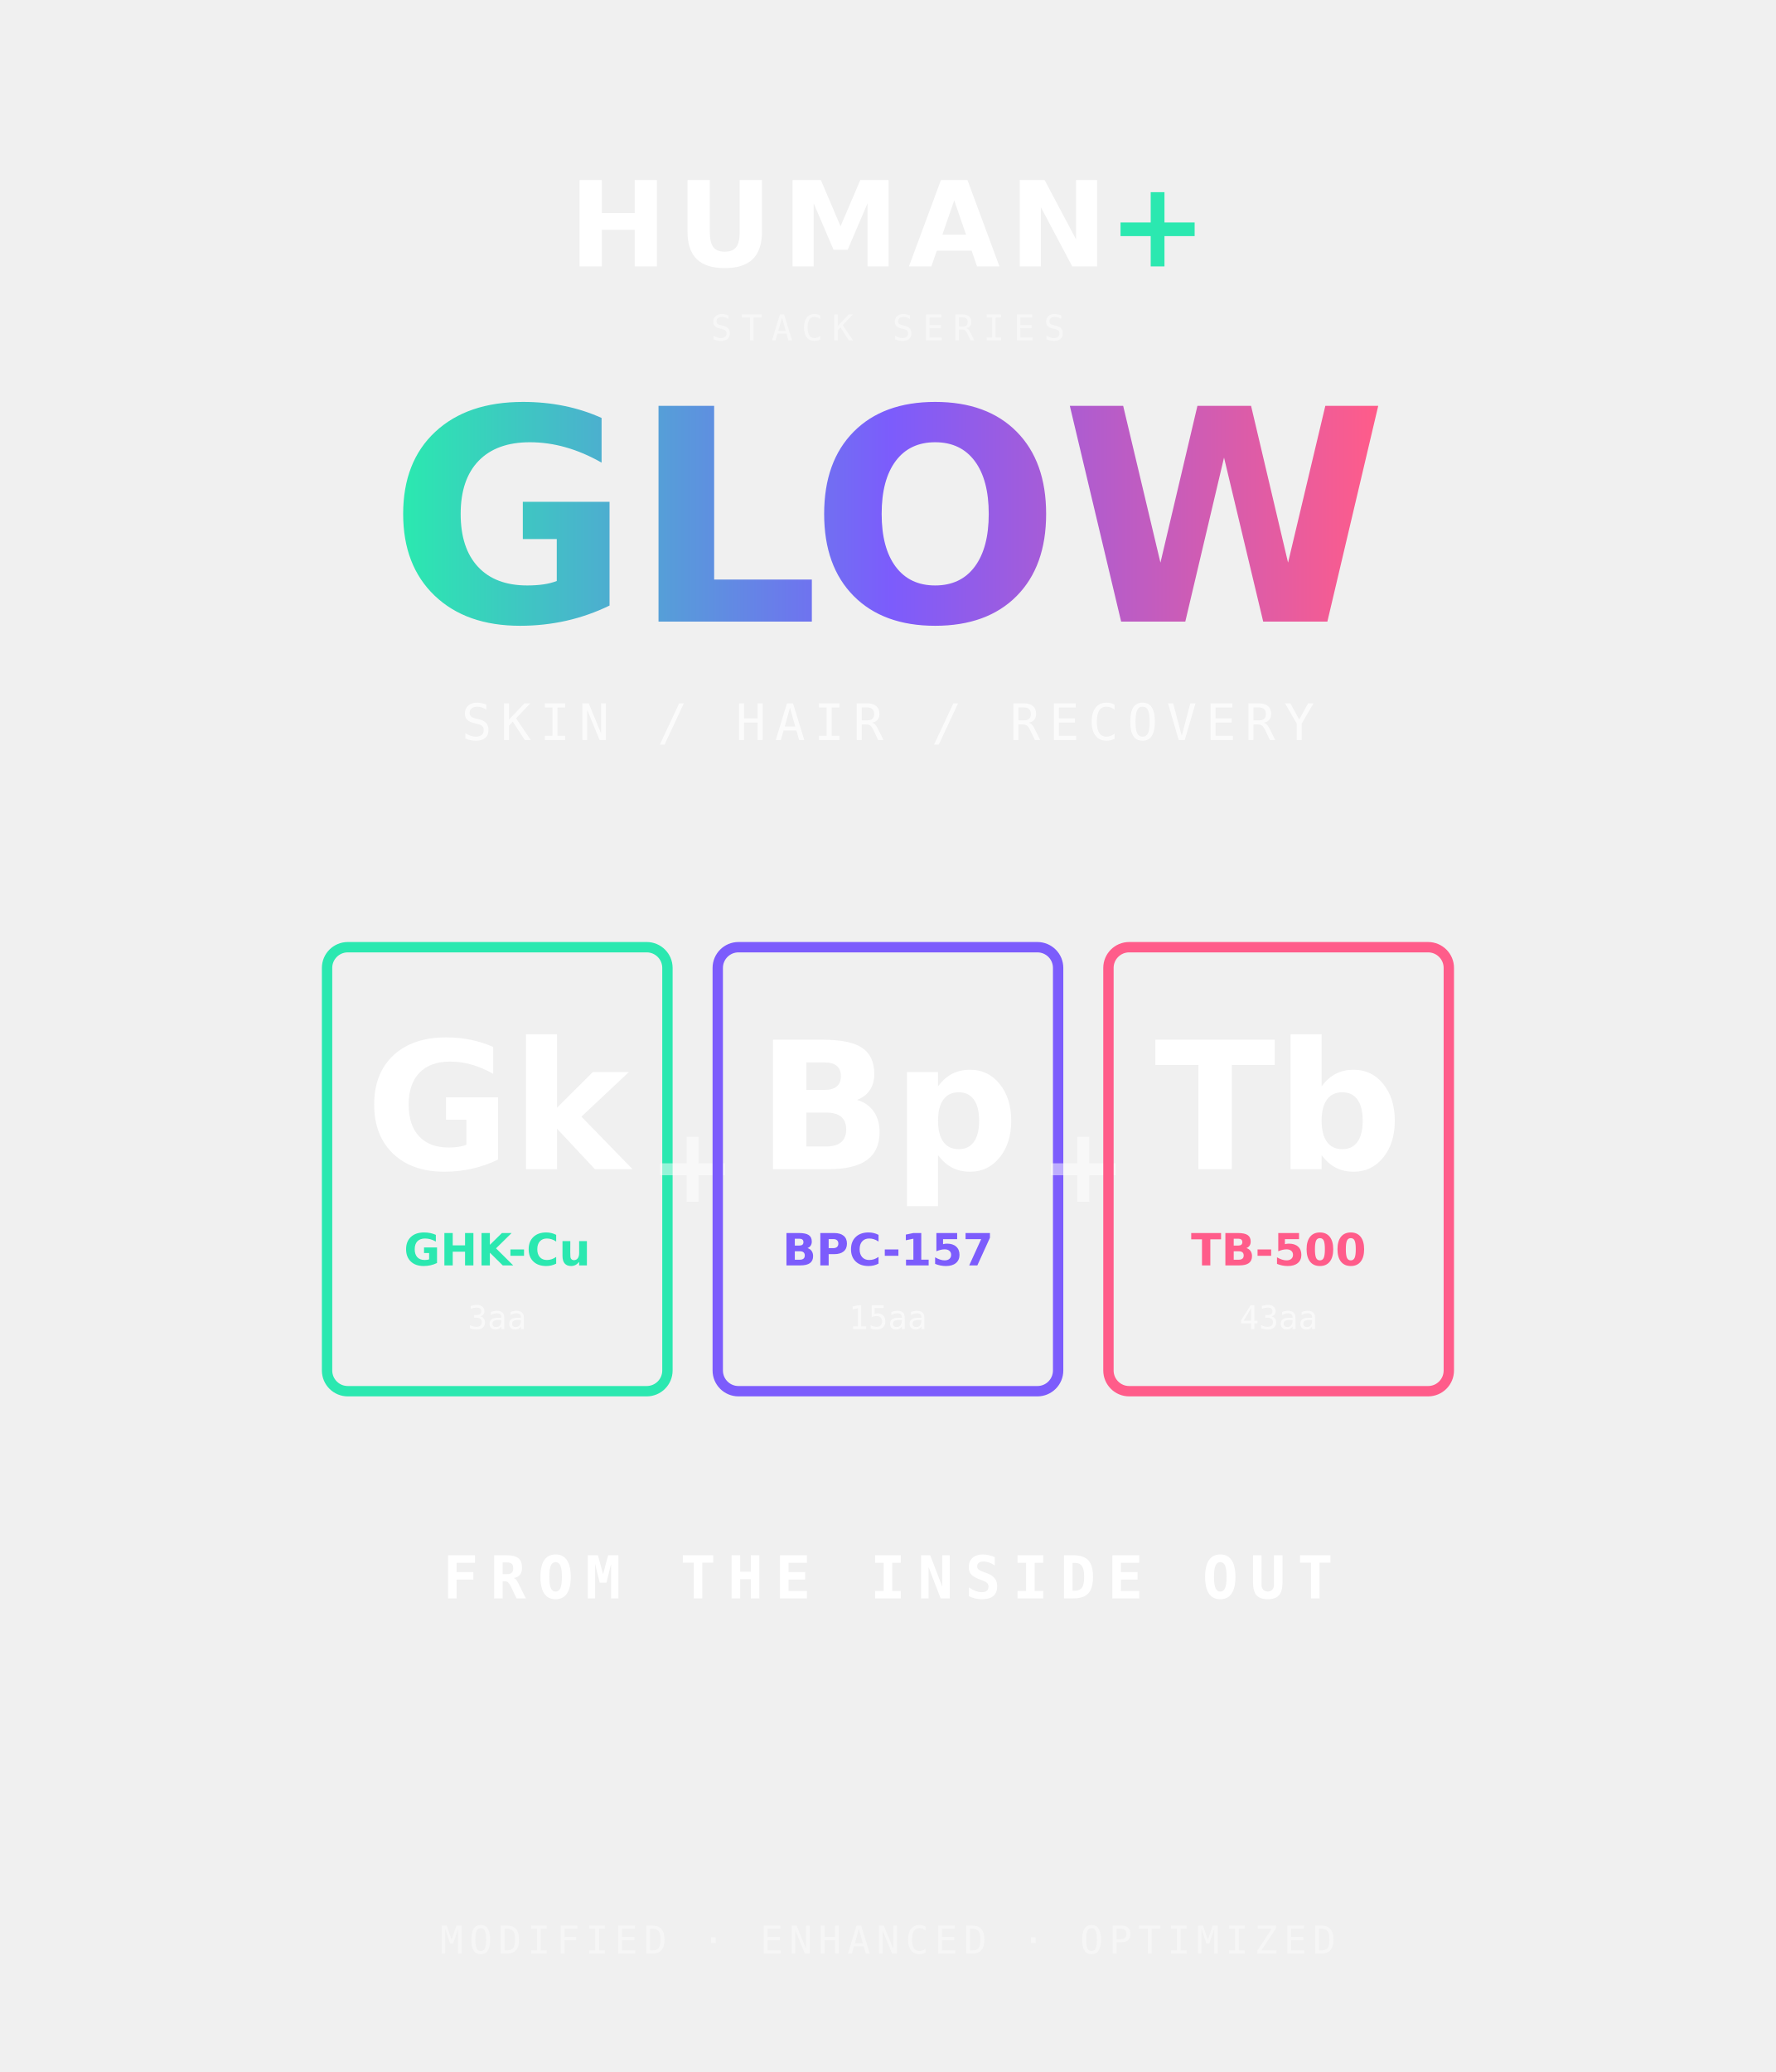
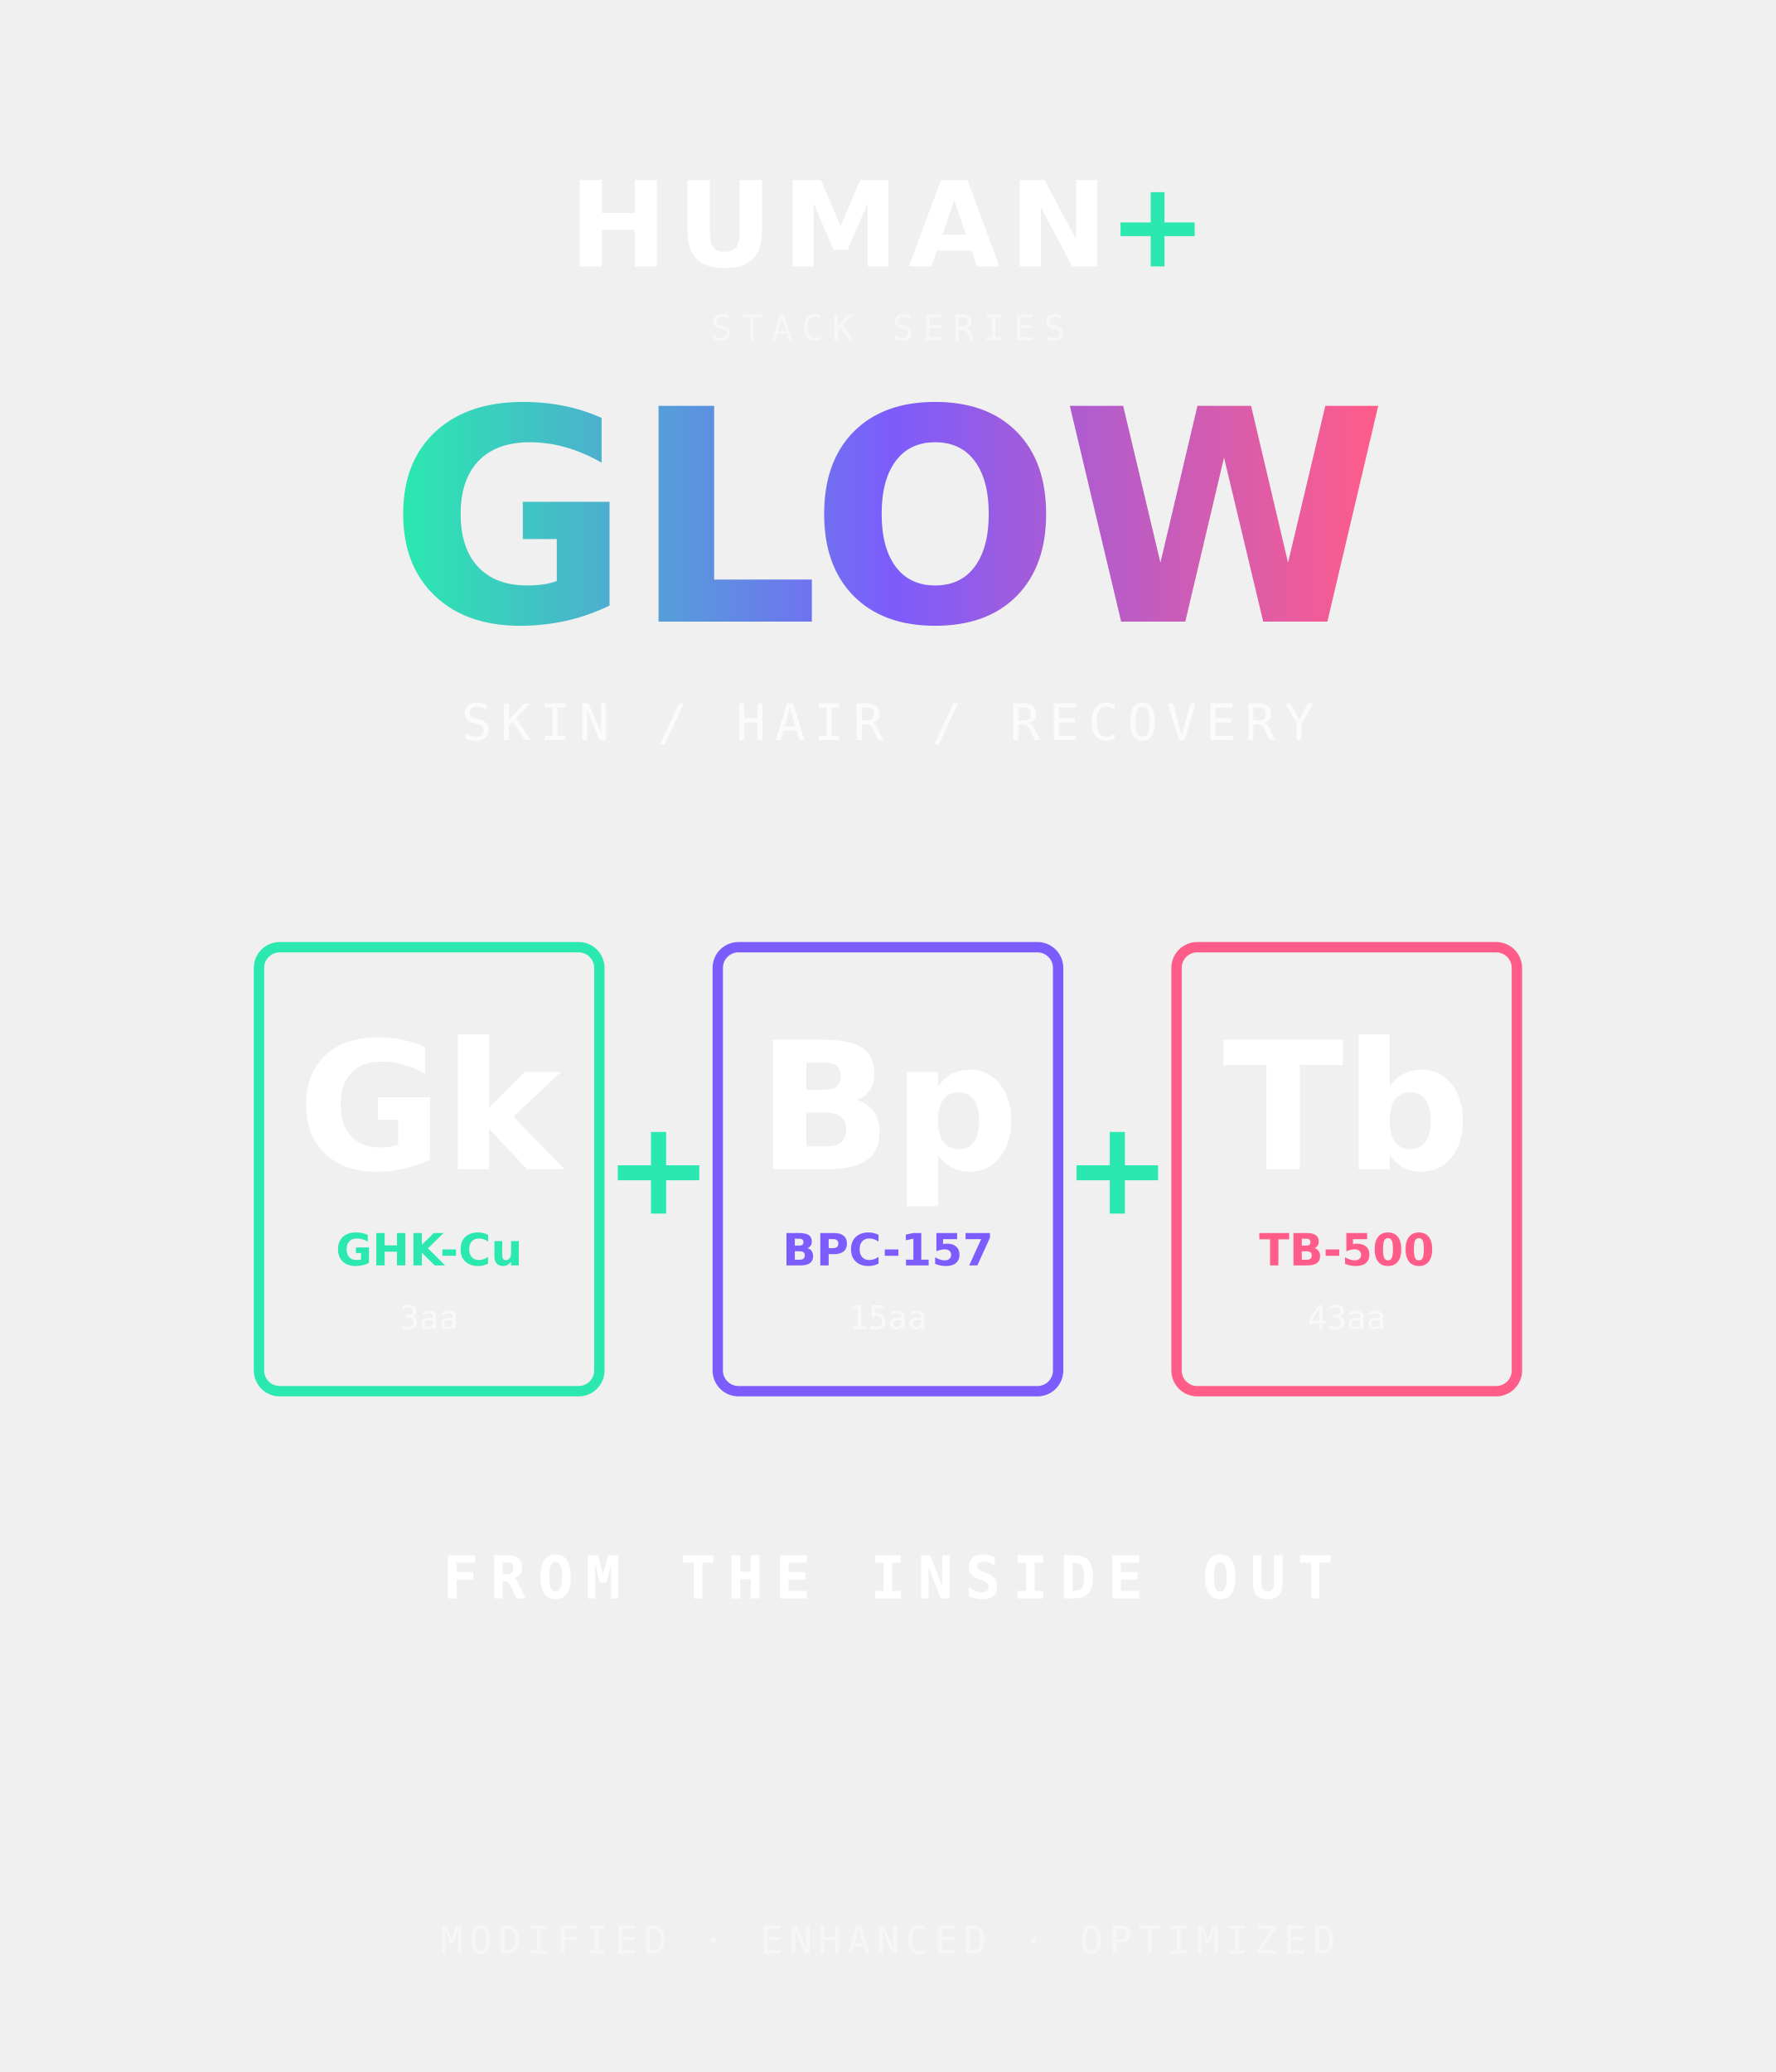
<svg xmlns="http://www.w3.org/2000/svg" viewBox="0 0 1200 1400" width="1200" height="1400">
  <defs>
    <linearGradient id="g" x1="0" y1="0" x2="1" y2="0">
      <stop offset="0%" stop-color="#2BE8B0" />
      <stop offset="50%" stop-color="#7C5CFC" />
      <stop offset="100%" stop-color="#FF5C8A" />
    </linearGradient>
  </defs>
  <text x="600" y="180" font-family="DejaVu Sans, Liberation Sans, Arial, sans-serif" font-size="80" font-weight="800" text-anchor="middle" letter-spacing="6" fill="#FFFFFF">HUMAN<tspan fill="#2BE8B0">+</tspan>
  </text>
  <text x="600" y="230" font-family="DejaVu Sans Mono, Liberation Mono, monospace" font-size="24" text-anchor="middle" letter-spacing="6" fill="#FFFFFF" fill-opacity="0.45">STACK SERIES</text>
  <text x="600" y="420" font-family="DejaVu Sans, Liberation Sans, Arial, sans-serif" font-size="200" font-weight="800" text-anchor="middle" fill="url(#g)">GLOW</text>
  <text x="600" y="500" font-family="DejaVu Sans Mono, Liberation Mono, monospace" font-size="34" letter-spacing="6" text-anchor="middle" fill="#FFFFFF" fill-opacity="0.75">SKIN / HAIR / RECOVERY</text>
-   <rect x="221.0" y="640" width="230" height="300" rx="14" fill="none" stroke="#2BE8B0" stroke-width="7" />
-   <text x="336.0" y="790" font-family="DejaVu Sans, Liberation Sans, Arial, sans-serif" font-size="120" font-weight="800" text-anchor="middle" fill="#FFFFFF">Gk</text>
-   <text x="336.0" y="855" font-family="DejaVu Sans, Liberation Sans, Arial, sans-serif" font-size="30" font-weight="700" text-anchor="middle" fill="#2BE8B0">GHK-Cu</text>
-   <text x="336.0" y="898" font-family="DejaVu Sans Mono, Liberation Mono, monospace" font-size="22" text-anchor="middle" fill="#FFFFFF" fill-opacity="0.6">3aa</text>
-   <text x="468.0" y="812.0" font-family="DejaVu Sans, Liberation Sans, Arial, sans-serif" font-size="70" font-weight="800" text-anchor="middle" fill="#FFFFFF" fill-opacity="0.5">+</text>
+   <rect x="175.0" y="640" width="230" height="300" rx="14" fill="none" stroke="#2BE8B0" stroke-width="7" />
+   <text x="290.0" y="790" font-family="DejaVu Sans, Liberation Sans, Arial, sans-serif" font-size="120" font-weight="800" text-anchor="middle" fill="#FFFFFF">Gk</text>
+   <text x="290.0" y="855" font-family="DejaVu Sans, Liberation Sans, Arial, sans-serif" font-size="30" font-weight="700" text-anchor="middle" fill="#2BE8B0">GHK-Cu</text>
+   <text x="290.0" y="898" font-family="DejaVu Sans Mono, Liberation Mono, monospace" font-size="22" text-anchor="middle" fill="#FFFFFF" fill-opacity="0.6">3aa</text>
+   <text x="445.0" y="820.0" font-family="DejaVu Sans, Liberation Sans, Arial, sans-serif" font-size="88" font-weight="800" text-anchor="middle" fill="#2BE8B0">+</text>
  <rect x="485.0" y="640" width="230" height="300" rx="14" fill="none" stroke="#7C5CFC" stroke-width="7" />
  <text x="600.0" y="790" font-family="DejaVu Sans, Liberation Sans, Arial, sans-serif" font-size="120" font-weight="800" text-anchor="middle" fill="#FFFFFF">Bp</text>
  <text x="600.0" y="855" font-family="DejaVu Sans, Liberation Sans, Arial, sans-serif" font-size="30" font-weight="700" text-anchor="middle" fill="#7C5CFC">BPC-157</text>
  <text x="600.0" y="898" font-family="DejaVu Sans Mono, Liberation Mono, monospace" font-size="22" text-anchor="middle" fill="#FFFFFF" fill-opacity="0.6">15aa</text>
-   <text x="732.0" y="812.0" font-family="DejaVu Sans, Liberation Sans, Arial, sans-serif" font-size="70" font-weight="800" text-anchor="middle" fill="#FFFFFF" fill-opacity="0.5">+</text>
-   <rect x="749.0" y="640" width="230" height="300" rx="14" fill="none" stroke="#FF5C8A" stroke-width="7" />
-   <text x="864.0" y="790" font-family="DejaVu Sans, Liberation Sans, Arial, sans-serif" font-size="120" font-weight="800" text-anchor="middle" fill="#FFFFFF">Tb</text>
-   <text x="864.0" y="855" font-family="DejaVu Sans, Liberation Sans, Arial, sans-serif" font-size="30" font-weight="700" text-anchor="middle" fill="#FF5C8A">TB-500</text>
-   <text x="864.0" y="898" font-family="DejaVu Sans Mono, Liberation Mono, monospace" font-size="22" text-anchor="middle" fill="#FFFFFF" fill-opacity="0.6">43aa</text>
+   <text x="755.0" y="820.0" font-family="DejaVu Sans, Liberation Sans, Arial, sans-serif" font-size="88" font-weight="800" text-anchor="middle" fill="#2BE8B0">+</text>
+   <rect x="795.0" y="640" width="230" height="300" rx="14" fill="none" stroke="#FF5C8A" stroke-width="7" />
+   <text x="910.0" y="790" font-family="DejaVu Sans, Liberation Sans, Arial, sans-serif" font-size="120" font-weight="800" text-anchor="middle" fill="#FFFFFF">Tb</text>
+   <text x="910.0" y="855" font-family="DejaVu Sans, Liberation Sans, Arial, sans-serif" font-size="30" font-weight="700" text-anchor="middle" fill="#FF5C8A">TB-500</text>
+   <text x="910.0" y="898" font-family="DejaVu Sans Mono, Liberation Mono, monospace" font-size="22" text-anchor="middle" fill="#FFFFFF" fill-opacity="0.6">43aa</text>
  <text x="600" y="1080" font-family="DejaVu Sans Mono, Liberation Mono, monospace" font-size="40" font-weight="700" letter-spacing="8" text-anchor="middle" fill="#FFFFFF">FROM THE INSIDE OUT</text>
  <text x="600" y="1320" font-family="DejaVu Sans Mono, Liberation Mono, monospace" font-size="26" letter-spacing="4" text-anchor="middle" fill="#FFFFFF" fill-opacity="0.4">MODIFIED · ENHANCED · OPTIMIZED</text>
</svg>
